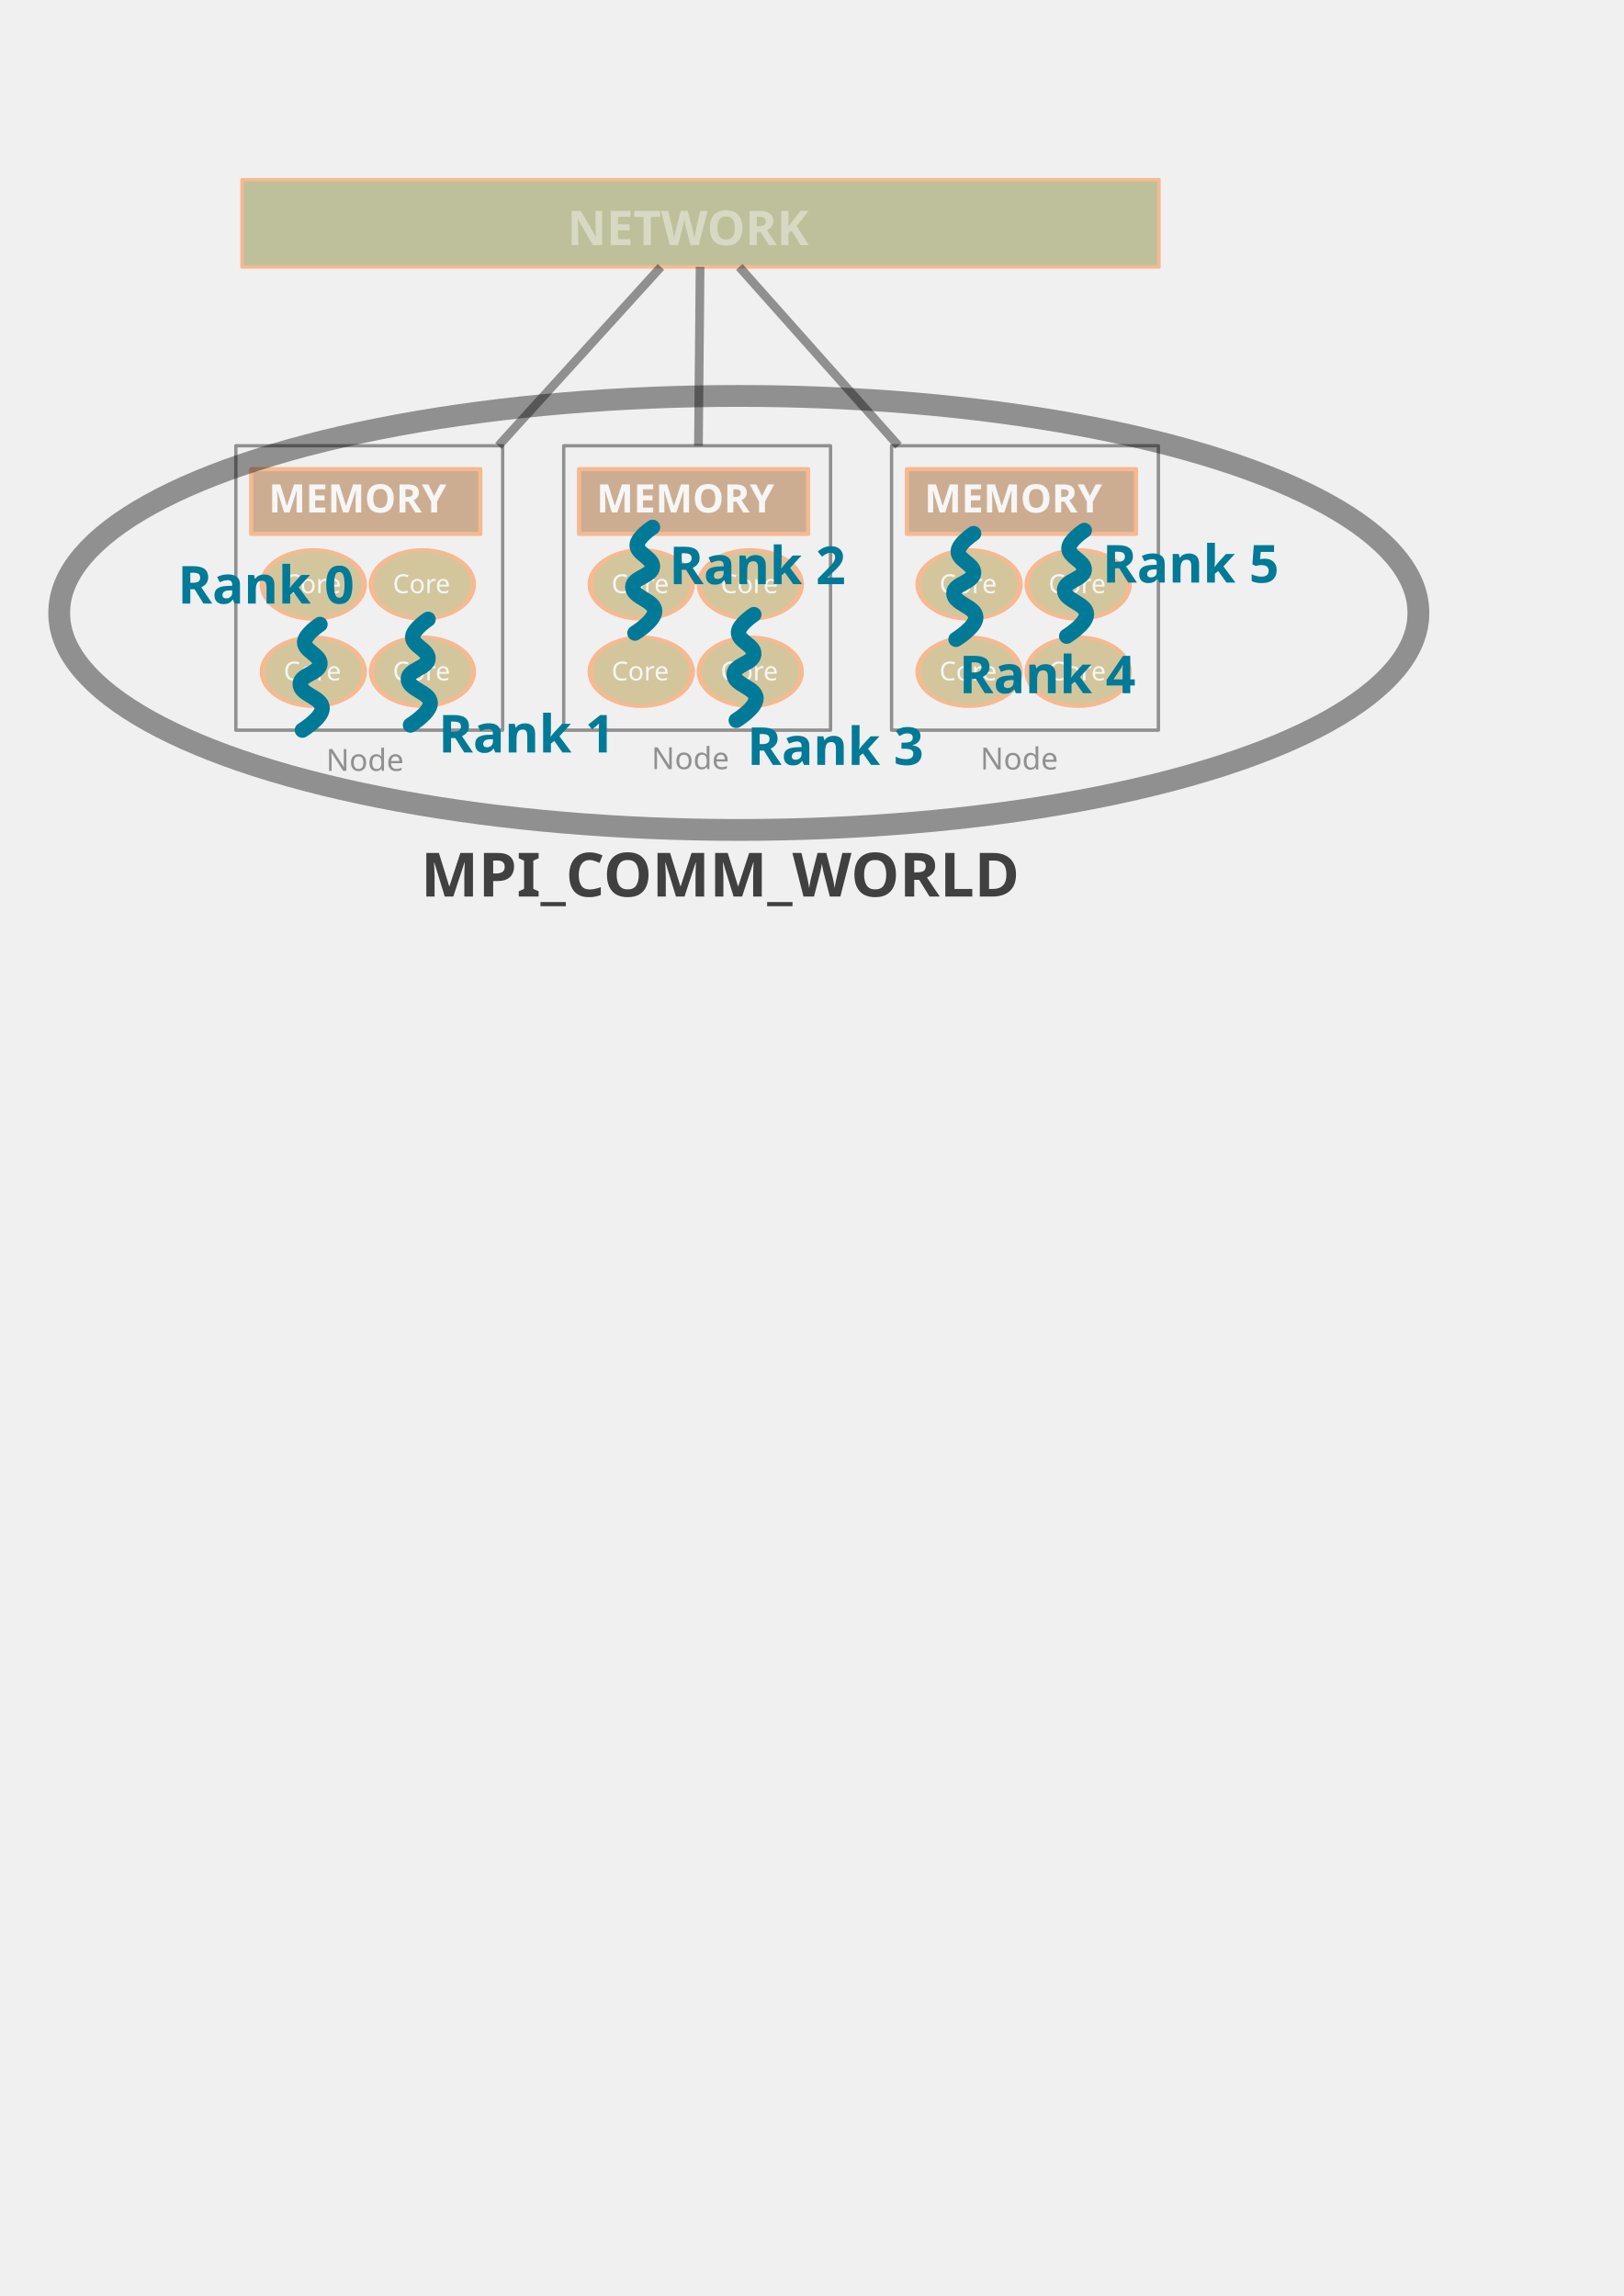
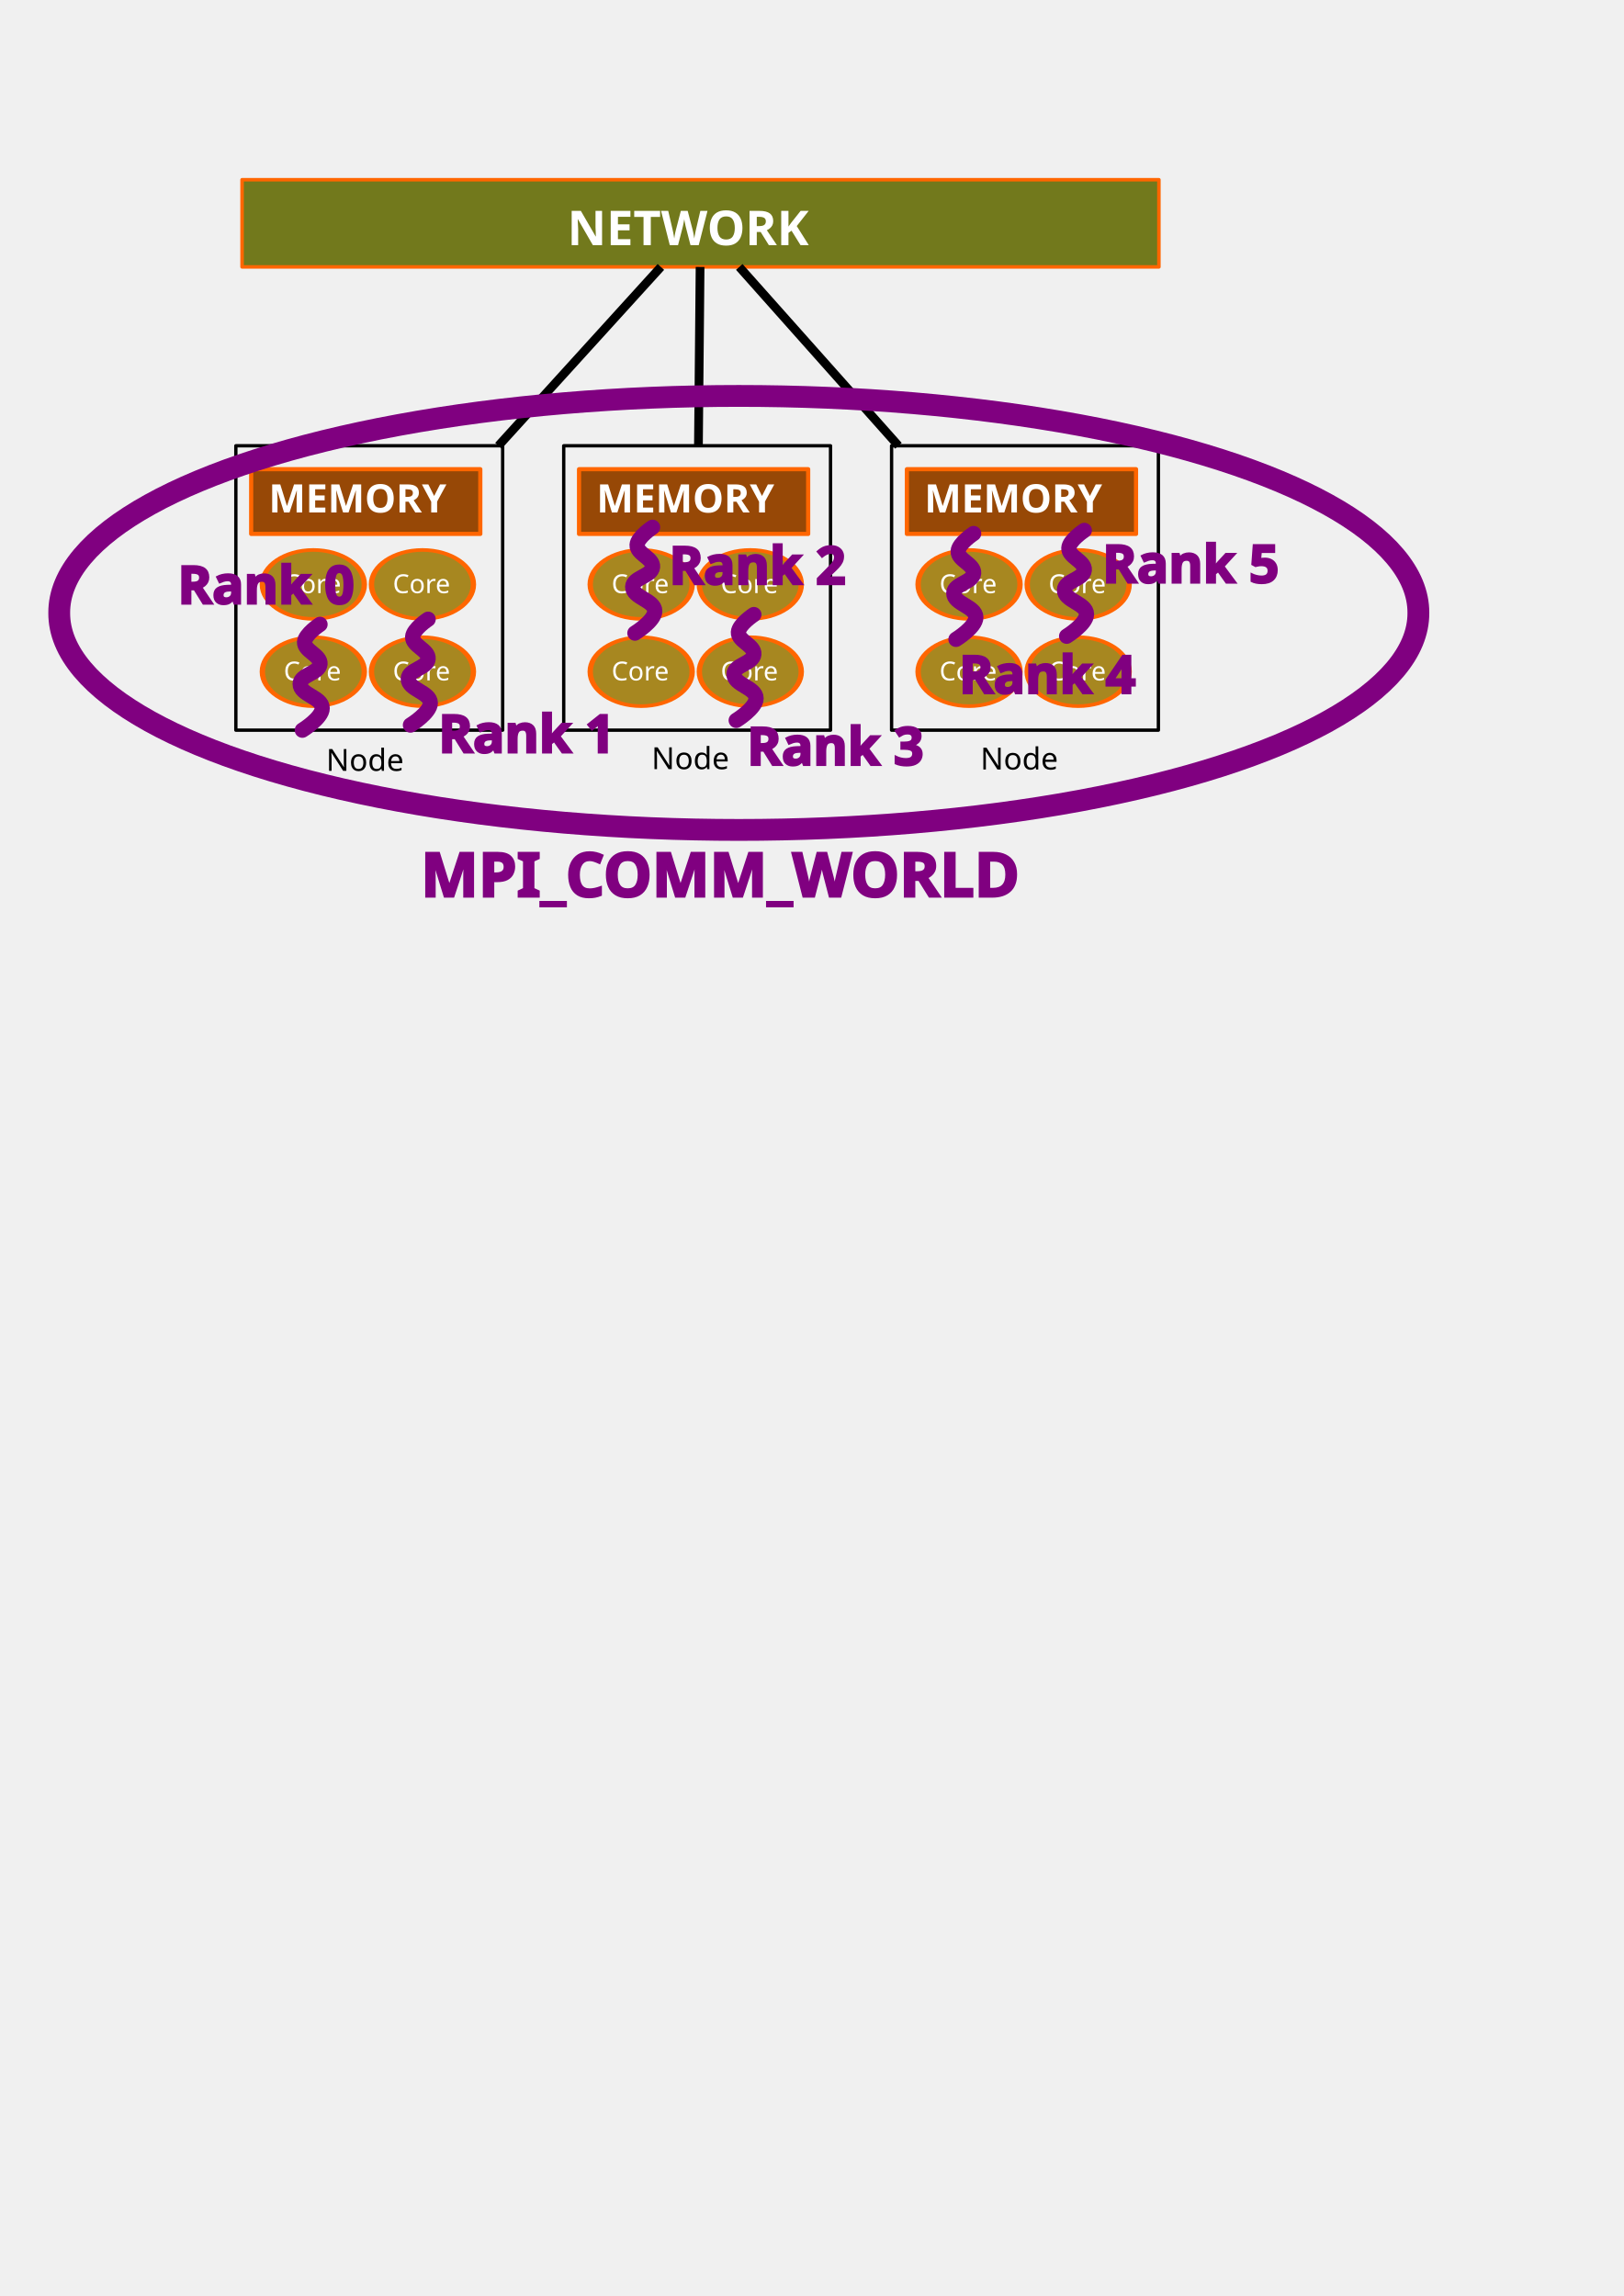
<svg xmlns="http://www.w3.org/2000/svg" width="744.094" height="1052.362" id="svg2" version="1.1">
  <defs id="defs4" />
  <g id="layer1">
-     <rect style="fill:#72791c;fill-opacity:1;fill-rule:evenodd;stroke:#ff6600;stroke-width:1.608;stroke-linecap:round;stroke-linejoin:round;stroke-miterlimit:4;stroke-opacity:1;stroke-dasharray:none;stroke-dashoffset:0;opacity:0.4" id="rect2987" width="420.165" height="39.962" x="110.928" y="82.381" />
-     <text xml:space="preserve" style="font-size:22px;font-style:normal;font-weight:bold;line-height:125%;letter-spacing:0px;word-spacing:0px;fill:#ffffff;fill-opacity:1;stroke:none;font-family:Sans;-inkscape-font-specification:Sans Bold;opacity:0.4" x="260" y="112.362" id="text2989">
+     <rect style="fill:#72791c;fill-opacity:1;fill-rule:evenodd;stroke:#ff6600;stroke-width:1.608;stroke-linecap:round;stroke-linejoin:round;stroke-miterlimit:4;stroke-opacity:1;stroke-dasharray:none;stroke-dashoffset:0;opacity:1" id="rect2987" width="420.165" height="39.962" x="110.928" y="82.381" />
+     <text xml:space="preserve" style="font-size:22px;font-style:normal;font-weight:bold;line-height:125%;letter-spacing:0px;word-spacing:0px;fill:#ffffff;fill-opacity:1;stroke:none;font-family:Sans;-inkscape-font-specification:Sans Bold;opacity:1" x="260" y="112.362" id="text2989">
      <tspan id="tspan2991" x="260" y="112.362">NETWORK</tspan>
    </text>
-     <g id="g3953" transform="translate(0,-0.5050659)" style="opacity:0.4">
+     <g id="g3953" transform="translate(0,-0.5050659)" style="opacity:1">
      <rect y="215.564" x="115.1" height="29.658" width="105.013" id="rect2993" style="fill:#974806;fill-opacity:1;fill-rule:evenodd;stroke:#ff6600;stroke-width:1.912;stroke-linecap:round;stroke-linejoin:round;stroke-miterlimit:4;stroke-opacity:1;stroke-dasharray:none;stroke-dashoffset:0" />
      <text id="text2995" y="235.393" x="123.112" style="font-size:18px;font-style:normal;font-weight:bold;line-height:125%;letter-spacing:0px;word-spacing:0px;fill:#ffffff;fill-opacity:1;stroke:none;font-family:Sans;-inkscape-font-specification:Sans Bold" xml:space="preserve">
        <tspan y="235.393" x="123.112" id="tspan2997">MEMORY</tspan>
      </text>
      <g transform="translate(0,-40)" id="g3005">
        <path style="fill:#a78720;fill-opacity:1;fill-rule:evenodd;stroke:#ff6600;stroke-width:1.57;stroke-linecap:round;stroke-linejoin:round;stroke-miterlimit:4;stroke-opacity:1;stroke-dasharray:none;stroke-dashoffset:0" id="path2999" d="m 150,307.362 c 0,8.284 -6.716,15 -15,15 -8.284,0 -15,-6.716 -15,-15 0,-8.284 6.716,-15 15,-15 8.284,0 15,6.716 15,15 z" transform="matrix(1.557738,0,0,1.052662,-66.70839,-15.17619)" />
        <text xml:space="preserve" style="font-size:12px;font-style:normal;font-weight:normal;line-height:125%;letter-spacing:0px;word-spacing:0px;fill:#ffffff;fill-opacity:1;stroke:none;font-family:Sans" x="130" y="312.362" id="text3001">
          <tspan id="tspan3003" x="130" y="312.362">Core</tspan>
        </text>
      </g>
      <g transform="translate(50,-40)" id="g3005-2">
        <path style="fill:#a78720;fill-opacity:1;fill-rule:evenodd;stroke:#ff6600;stroke-width:1.57;stroke-linecap:round;stroke-linejoin:round;stroke-miterlimit:4;stroke-opacity:1;stroke-dasharray:none;stroke-dashoffset:0" id="path2999-6" d="m 150,307.362 c 0,8.284 -6.716,15 -15,15 -8.284,0 -15,-6.716 -15,-15 0,-8.284 6.716,-15 15,-15 8.284,0 15,6.716 15,15 z" transform="matrix(1.557738,0,0,1.052662,-66.70839,-15.17619)" />
        <text xml:space="preserve" style="font-size:12px;font-style:normal;font-weight:normal;line-height:125%;letter-spacing:0px;word-spacing:0px;fill:#ffffff;fill-opacity:1;stroke:none;font-family:Sans" x="130" y="312.362" id="text3001-8">
          <tspan id="tspan3003-0" x="130" y="312.362">Core</tspan>
        </text>
      </g>
      <g id="g3005-1">
        <path style="fill:#a78720;fill-opacity:1;fill-rule:evenodd;stroke:#ff6600;stroke-width:1.57;stroke-linecap:round;stroke-linejoin:round;stroke-miterlimit:4;stroke-opacity:1;stroke-dasharray:none;stroke-dashoffset:0" id="path2999-8" d="m 150,307.362 c 0,8.284 -6.716,15 -15,15 -8.284,0 -15,-6.716 -15,-15 0,-8.284 6.716,-15 15,-15 8.284,0 15,6.716 15,15 z" transform="matrix(1.557738,0,0,1.052662,-66.70839,-15.17619)" />
        <text xml:space="preserve" style="font-size:12px;font-style:normal;font-weight:normal;line-height:125%;letter-spacing:0px;word-spacing:0px;fill:#ffffff;fill-opacity:1;stroke:none;font-family:Sans" x="130" y="312.362" id="text3001-2">
          <tspan id="tspan3003-03" x="130" y="312.362">Core</tspan>
        </text>
      </g>
      <g transform="translate(50,0)" id="g3005-3">
        <path style="fill:#a78720;fill-opacity:1;fill-rule:evenodd;stroke:#ff6600;stroke-width:1.57;stroke-linecap:round;stroke-linejoin:round;stroke-miterlimit:4;stroke-opacity:1;stroke-dasharray:none;stroke-dashoffset:0" id="path2999-5" d="m 150,307.362 c 0,8.284 -6.716,15 -15,15 -8.284,0 -15,-6.716 -15,-15 0,-8.284 6.716,-15 15,-15 8.284,0 15,6.716 15,15 z" transform="matrix(1.557738,0,0,1.052662,-66.70839,-15.17619)" />
        <text xml:space="preserve" style="font-size:12px;font-style:normal;font-weight:normal;line-height:125%;letter-spacing:0px;word-spacing:0px;fill:#ffffff;fill-opacity:1;stroke:none;font-family:Sans" x="130" y="312.362" id="text3001-7">
          <tspan id="tspan3003-3" x="130" y="312.362">Core</tspan>
        </text>
      </g>
      <rect y="204.824" x="108.086" height="130.35" width="122.269" id="rect3063" style="fill:none;stroke:#000000;stroke-width:1.53;stroke-linecap:round;stroke-linejoin:round;stroke-miterlimit:4;stroke-opacity:1;stroke-dasharray:none;stroke-dashoffset:0" />
    </g>
-     <g id="g3975" transform="translate(-1.757629,0)" style="opacity:0.4">
+     <g id="g3975" transform="translate(-1.757629,0)" style="opacity:1">
      <rect y="215.059" x="267.108" height="29.658" width="105.013" id="rect2993-2" style="fill:#974806;fill-opacity:1;fill-rule:evenodd;stroke:#ff6600;stroke-width:1.912;stroke-linecap:round;stroke-linejoin:round;stroke-miterlimit:4;stroke-opacity:1;stroke-dasharray:none;stroke-dashoffset:0" />
      <text id="text2995-7" y="234.888" x="275.119" style="font-size:18px;font-style:normal;font-weight:bold;line-height:125%;letter-spacing:0px;word-spacing:0px;fill:#ffffff;fill-opacity:1;stroke:none;font-family:Sans;-inkscape-font-specification:Sans Bold" xml:space="preserve">
        <tspan y="234.888" x="275.119" id="tspan2997-1">MEMORY</tspan>
      </text>
      <g transform="translate(152.0077,-40.50508)" id="g3005-18">
        <path style="fill:#a78720;fill-opacity:1;fill-rule:evenodd;stroke:#ff6600;stroke-width:1.57;stroke-linecap:round;stroke-linejoin:round;stroke-miterlimit:4;stroke-opacity:1;stroke-dasharray:none;stroke-dashoffset:0" id="path2999-3" d="m 150,307.362 c 0,8.284 -6.716,15 -15,15 -8.284,0 -15,-6.716 -15,-15 0,-8.284 6.716,-15 15,-15 8.284,0 15,6.716 15,15 z" transform="matrix(1.557738,0,0,1.052662,-66.70839,-15.17619)" />
        <text xml:space="preserve" style="font-size:12px;font-style:normal;font-weight:normal;line-height:125%;letter-spacing:0px;word-spacing:0px;fill:#ffffff;fill-opacity:1;stroke:none;font-family:Sans" x="130" y="312.362" id="text3001-6">
          <tspan id="tspan3003-1" x="130" y="312.362">Core</tspan>
        </text>
      </g>
      <g transform="translate(202.0077,-40.50508)" id="g3005-2-3">
        <path style="fill:#a78720;fill-opacity:1;fill-rule:evenodd;stroke:#ff6600;stroke-width:1.57;stroke-linecap:round;stroke-linejoin:round;stroke-miterlimit:4;stroke-opacity:1;stroke-dasharray:none;stroke-dashoffset:0" id="path2999-6-2" d="m 150,307.362 c 0,8.284 -6.716,15 -15,15 -8.284,0 -15,-6.716 -15,-15 0,-8.284 6.716,-15 15,-15 8.284,0 15,6.716 15,15 z" transform="matrix(1.557738,0,0,1.052662,-66.70839,-15.17619)" />
        <text xml:space="preserve" style="font-size:12px;font-style:normal;font-weight:normal;line-height:125%;letter-spacing:0px;word-spacing:0px;fill:#ffffff;fill-opacity:1;stroke:none;font-family:Sans" x="130" y="312.362" id="text3001-8-0">
          <tspan id="tspan3003-0-9" x="130" y="312.362">Core</tspan>
        </text>
      </g>
      <g id="g3005-1-0" transform="translate(152.0077,-0.5050803)">
        <path style="fill:#a78720;fill-opacity:1;fill-rule:evenodd;stroke:#ff6600;stroke-width:1.57;stroke-linecap:round;stroke-linejoin:round;stroke-miterlimit:4;stroke-opacity:1;stroke-dasharray:none;stroke-dashoffset:0" id="path2999-8-0" d="m 150,307.362 c 0,8.284 -6.716,15 -15,15 -8.284,0 -15,-6.716 -15,-15 0,-8.284 6.716,-15 15,-15 8.284,0 15,6.716 15,15 z" transform="matrix(1.557738,0,0,1.052662,-66.70839,-15.17619)" />
        <text xml:space="preserve" style="font-size:12px;font-style:normal;font-weight:normal;line-height:125%;letter-spacing:0px;word-spacing:0px;fill:#ffffff;fill-opacity:1;stroke:none;font-family:Sans" x="130" y="312.362" id="text3001-2-1">
          <tspan id="tspan3003-03-2" x="130" y="312.362">Core</tspan>
        </text>
      </g>
      <g transform="translate(202.0077,-0.5050803)" id="g3005-3-5">
        <path style="fill:#a78720;fill-opacity:1;fill-rule:evenodd;stroke:#ff6600;stroke-width:1.57;stroke-linecap:round;stroke-linejoin:round;stroke-miterlimit:4;stroke-opacity:1;stroke-dasharray:none;stroke-dashoffset:0" id="path2999-5-5" d="m 150,307.362 c 0,8.284 -6.716,15 -15,15 -8.284,0 -15,-6.716 -15,-15 0,-8.284 6.716,-15 15,-15 8.284,0 15,6.716 15,15 z" transform="matrix(1.557738,0,0,1.052662,-66.70839,-15.17619)" />
        <text xml:space="preserve" style="font-size:12px;font-style:normal;font-weight:normal;line-height:125%;letter-spacing:0px;word-spacing:0px;fill:#ffffff;fill-opacity:1;stroke:none;font-family:Sans" x="130" y="312.362" id="text3001-7-4">
          <tspan id="tspan3003-3-1" x="130" y="312.362">Core</tspan>
        </text>
      </g>
      <rect y="204.319" x="260.094" height="130.35" width="122.269" id="rect3063-5" style="fill:none;stroke:#000000;stroke-width:1.53;stroke-linecap:round;stroke-linejoin:round;stroke-miterlimit:4;stroke-opacity:1;stroke-dasharray:none;stroke-dashoffset:0" />
    </g>
-     <g id="g3997" transform="translate(0,-1.010132)" style="opacity:0.4">
+     <g id="g3997" transform="translate(0,-1.010132)" style="opacity:1">
      <rect y="216.069" x="415.6" height="29.658" width="105.013" id="rect2993-6" style="fill:#974806;fill-opacity:1;fill-rule:evenodd;stroke:#ff6600;stroke-width:1.912;stroke-linecap:round;stroke-linejoin:round;stroke-miterlimit:4;stroke-opacity:1;stroke-dasharray:none;stroke-dashoffset:0" />
      <text id="text2995-3" y="235.898" x="423.612" style="font-size:18px;font-style:normal;font-weight:bold;line-height:125%;letter-spacing:0px;word-spacing:0px;fill:#ffffff;fill-opacity:1;stroke:none;font-family:Sans;-inkscape-font-specification:Sans Bold" xml:space="preserve">
        <tspan y="235.898" x="423.612" id="tspan2997-4">MEMORY</tspan>
      </text>
      <g transform="translate(300.5001,-39.49493)" id="g3005-8">
        <path style="fill:#a78720;fill-opacity:1;fill-rule:evenodd;stroke:#ff6600;stroke-width:1.57;stroke-linecap:round;stroke-linejoin:round;stroke-miterlimit:4;stroke-opacity:1;stroke-dasharray:none;stroke-dashoffset:0" id="path2999-59" d="m 150,307.362 c 0,8.284 -6.716,15 -15,15 -8.284,0 -15,-6.716 -15,-15 0,-8.284 6.716,-15 15,-15 8.284,0 15,6.716 15,15 z" transform="matrix(1.557738,0,0,1.052662,-66.70839,-15.17619)" />
        <text xml:space="preserve" style="font-size:12px;font-style:normal;font-weight:normal;line-height:125%;letter-spacing:0px;word-spacing:0px;fill:#ffffff;fill-opacity:1;stroke:none;font-family:Sans" x="130" y="312.362" id="text3001-4">
          <tspan id="tspan3003-2" x="130" y="312.362">Core</tspan>
        </text>
      </g>
      <g transform="translate(350.5001,-39.49493)" id="g3005-2-7">
        <path style="fill:#a78720;fill-opacity:1;fill-rule:evenodd;stroke:#ff6600;stroke-width:1.57;stroke-linecap:round;stroke-linejoin:round;stroke-miterlimit:4;stroke-opacity:1;stroke-dasharray:none;stroke-dashoffset:0" id="path2999-6-7" d="m 150,307.362 c 0,8.284 -6.716,15 -15,15 -8.284,0 -15,-6.716 -15,-15 0,-8.284 6.716,-15 15,-15 8.284,0 15,6.716 15,15 z" transform="matrix(1.557738,0,0,1.052662,-66.70839,-15.17619)" />
        <text xml:space="preserve" style="font-size:12px;font-style:normal;font-weight:normal;line-height:125%;letter-spacing:0px;word-spacing:0px;fill:#ffffff;fill-opacity:1;stroke:none;font-family:Sans" x="130" y="312.362" id="text3001-8-4">
          <tspan id="tspan3003-0-6" x="130" y="312.362">Core</tspan>
        </text>
      </g>
      <g id="g3005-1-8" transform="translate(300.5001,0.5050749)">
        <path style="fill:#a78720;fill-opacity:1;fill-rule:evenodd;stroke:#ff6600;stroke-width:1.57;stroke-linecap:round;stroke-linejoin:round;stroke-miterlimit:4;stroke-opacity:1;stroke-dasharray:none;stroke-dashoffset:0" id="path2999-8-5" d="m 150,307.362 c 0,8.284 -6.716,15 -15,15 -8.284,0 -15,-6.716 -15,-15 0,-8.284 6.716,-15 15,-15 8.284,0 15,6.716 15,15 z" transform="matrix(1.557738,0,0,1.052662,-66.70839,-15.17619)" />
        <text xml:space="preserve" style="font-size:12px;font-style:normal;font-weight:normal;line-height:125%;letter-spacing:0px;word-spacing:0px;fill:#ffffff;fill-opacity:1;stroke:none;font-family:Sans" x="130" y="312.362" id="text3001-2-4">
          <tspan id="tspan3003-03-3" x="130" y="312.362">Core</tspan>
        </text>
      </g>
      <g transform="translate(350.5001,0.5050749)" id="g3005-3-3">
        <path style="fill:#a78720;fill-opacity:1;fill-rule:evenodd;stroke:#ff6600;stroke-width:1.57;stroke-linecap:round;stroke-linejoin:round;stroke-miterlimit:4;stroke-opacity:1;stroke-dasharray:none;stroke-dashoffset:0" id="path2999-5-8" d="m 150,307.362 c 0,8.284 -6.716,15 -15,15 -8.284,0 -15,-6.716 -15,-15 0,-8.284 6.716,-15 15,-15 8.284,0 15,6.716 15,15 z" transform="matrix(1.557738,0,0,1.052662,-66.70839,-15.17619)" />
        <text xml:space="preserve" style="font-size:12px;font-style:normal;font-weight:normal;line-height:125%;letter-spacing:0px;word-spacing:0px;fill:#ffffff;fill-opacity:1;stroke:none;font-family:Sans" x="130" y="312.362" id="text3001-7-6">
          <tspan id="tspan3003-3-5" x="130" y="312.362">Core</tspan>
        </text>
      </g>
      <rect y="205.329" x="408.586" height="130.35" width="122.269" id="rect3063-0" style="fill:none;stroke:#000000;stroke-width:1.53;stroke-linecap:round;stroke-linejoin:round;stroke-miterlimit:4;stroke-opacity:1;stroke-dasharray:none;stroke-dashoffset:0" />
    </g>
-     <path style="fill:none;stroke:#000000;stroke-width:4;stroke-linecap:butt;stroke-linejoin:miter;stroke-miterlimit:4;stroke-opacity:1;stroke-dasharray:none;opacity:0.4" d="m 228.413,204.319 74.451,-81.976" id="path4019" />
-     <path style="fill:none;stroke:#000000;stroke-width:4;stroke-linecap:butt;stroke-linejoin:miter;stroke-miterlimit:4;stroke-opacity:1;stroke-dasharray:none;opacity:0.4" d="m 320.071,204.319 0.755,-81.976" id="path4021" />
-     <path style="fill:#974806;stroke:#000000;stroke-width:4;stroke-linecap:butt;stroke-linejoin:miter;stroke-miterlimit:4;stroke-opacity:1;stroke-dasharray:none;opacity:0.4" d="M 411.729,204.319 338.789,122.343" id="path4023" />
-     <text xml:space="preserve" style="font-size:14px;font-style:normal;font-weight:normal;line-height:125%;letter-spacing:0px;word-spacing:0px;fill:#000000;fill-opacity:1;stroke:none;font-family:Sans;opacity:0.4" x="149.442" y="353.316" id="text4025">
+     <path style="opacity:1;fill:none;stroke:#000000;stroke-width:4;stroke-linecap:butt;stroke-linejoin:miter;stroke-miterlimit:4;stroke-opacity:1;stroke-dasharray:none" d="m 228.413,204.319 74.451,-81.976" id="path4019" />
+     <path style="opacity:1;fill:none;stroke:#000000;stroke-width:4;stroke-linecap:butt;stroke-linejoin:miter;stroke-miterlimit:4;stroke-opacity:1;stroke-dasharray:none" d="m 320.071,204.319 0.755,-81.976" id="path4021" />
+     <path style="opacity:1;fill:#974806;stroke:#000000;stroke-width:4;stroke-linecap:butt;stroke-linejoin:miter;stroke-miterlimit:4;stroke-opacity:1;stroke-dasharray:none" d="M 411.729,204.319 338.789,122.343" id="path4023" />
+     <text xml:space="preserve" style="font-size:14px;font-style:normal;font-weight:normal;line-height:125%;letter-spacing:0px;word-spacing:0px;fill:#000000;fill-opacity:1;stroke:none;font-family:Sans;opacity:1" x="149.442" y="353.316" id="text4025">
      <tspan id="tspan4027" x="149.442" y="353.316">Node</tspan>
    </text>
-     <text xml:space="preserve" style="font-size:14px;font-style:normal;font-weight:normal;line-height:125%;letter-spacing:0px;word-spacing:0px;fill:#000000;fill-opacity:1;stroke:none;font-family:Sans;opacity:0.4" x="298.567" y="352.536" id="text4025-5">
+     <text xml:space="preserve" style="font-size:14px;font-style:normal;font-weight:normal;line-height:125%;letter-spacing:0px;word-spacing:0px;fill:#000000;fill-opacity:1;stroke:none;font-family:Sans;opacity:1" x="298.567" y="352.536" id="text4025-5">
      <tspan id="tspan4027-7" x="298.567" y="352.536">Node</tspan>
    </text>
-     <text xml:space="preserve" style="font-size:14px;font-style:normal;font-weight:normal;line-height:125%;letter-spacing:0px;word-spacing:0px;fill:#000000;fill-opacity:1;stroke:none;font-family:Sans;opacity:0.4" x="449.283" y="352.698" id="text4025-2">
+     <text xml:space="preserve" style="font-size:14px;font-style:normal;font-weight:normal;line-height:125%;letter-spacing:0px;word-spacing:0px;fill:#000000;fill-opacity:1;stroke:none;font-family:Sans;opacity:1" x="449.283" y="352.698" id="text4025-2">
      <tspan id="tspan4027-8" x="449.283" y="352.698">Node</tspan>
    </text>
-     <path style="fill:none;stroke:#007a96;stroke-width:7;stroke-linecap:round;stroke-linejoin:round;stroke-miterlimit:4;stroke-opacity:1;stroke-dasharray:none" d="m 146.645,286.181 c 0,0 -6.878,4.507 -7.071,8.081 -0.222,4.104 7.43,6.007 7.071,10.102 -0.374,4.269 -8.989,4.807 -9.091,9.091 -0.119,5.004 10.089,6.106 10.102,11.112 0.011,4.53 -9.091,10.102 -9.091,10.102" id="path4097" />
-     <path style="fill:none;stroke:#007a96;stroke-width:7;stroke-linecap:round;stroke-linejoin:round;stroke-miterlimit:4;stroke-opacity:1;stroke-dasharray:none" d="m 196.184,283.833 c 0,0 -6.878,4.507 -7.071,8.081 -0.222,4.104 7.43,6.007 7.071,10.102 -0.374,4.269 -8.989,4.807 -9.091,9.091 -0.119,5.004 10.089,6.106 10.102,11.112 0.011,4.53 -9.091,10.102 -9.091,10.102" id="path4097-9" />
-     <path style="fill:none;stroke:#007a96;stroke-width:7;stroke-linecap:round;stroke-linejoin:round;stroke-miterlimit:4;stroke-opacity:1;stroke-dasharray:none" d="m 299.041,241.69 c 0,0 -6.878,4.507 -7.071,8.081 -0.222,4.104 7.43,6.007 7.071,10.102 -0.374,4.269 -8.989,4.807 -9.091,9.091 -0.119,5.004 10.089,6.106 10.102,11.112 0.011,4.53 -9.091,10.102 -9.091,10.102" id="path4097-7" />
-     <path style="fill:none;stroke:#007a96;stroke-width:7;stroke-linecap:round;stroke-linejoin:round;stroke-miterlimit:4;stroke-opacity:1;stroke-dasharray:none" d="m 345.47,281.69 c 0,0 -6.878,4.507 -7.071,8.081 -0.222,4.104 7.43,6.007 7.071,10.102 -0.374,4.269 -8.989,4.807 -9.091,9.091 -0.119,5.004 10.089,6.106 10.102,11.112 0.011,4.53 -9.091,10.102 -9.091,10.102" id="path4097-6" />
-     <path style="fill:none;stroke:#007a96;stroke-width:7;stroke-linecap:round;stroke-linejoin:round;stroke-miterlimit:4;stroke-opacity:1;stroke-dasharray:none" d="m 446.184,244.547 c 0,0 -6.878,4.507 -7.071,8.081 -0.222,4.104 7.43,6.007 7.071,10.102 -0.374,4.269 -8.989,4.807 -9.091,9.091 -0.119,5.004 10.089,6.106 10.102,11.112 0.011,4.53 -9.091,10.102 -9.091,10.102" id="path4097-5" />
-     <path style="fill:none;stroke:#007a96;stroke-width:7;stroke-linecap:round;stroke-linejoin:round;stroke-miterlimit:4;stroke-opacity:1;stroke-dasharray:none" d="m 496.898,243.119 c 0,0 -6.878,4.507 -7.071,8.081 -0.222,4.104 7.43,6.007 7.071,10.102 -0.374,4.269 -8.989,4.807 -9.091,9.091 -0.119,5.004 10.089,6.106 10.102,11.112 0.011,4.53 -9.091,10.102 -9.091,10.102" id="path4097-91" />
-     <text xml:space="preserve" style="font-size:24px;font-style:normal;font-weight:bold;line-height:125%;letter-spacing:0px;word-spacing:0px;fill:#007a96;fill-opacity:1;stroke:none;font-family:Sans;-inkscape-font-specification:Sans Bold" x="81.429" y="276.648" id="text3172">
+     <path style="fill:none;stroke:#800080;stroke-width:7;stroke-linecap:round;stroke-linejoin:round;stroke-miterlimit:4;stroke-opacity:1;stroke-dasharray:none;opacity:1" d="m 146.645,286.181 c 0,0 -6.878,4.507 -7.071,8.081 -0.222,4.104 7.43,6.007 7.071,10.102 -0.374,4.269 -8.989,4.807 -9.091,9.091 -0.119,5.004 10.089,6.106 10.102,11.112 0.011,4.53 -9.091,10.102 -9.091,10.102" id="path4097" />
+     <path style="fill:none;stroke:#800080;stroke-width:7;stroke-linecap:round;stroke-linejoin:round;stroke-miterlimit:4;stroke-opacity:1;stroke-dasharray:none;opacity:1" d="m 196.184,283.833 c 0,0 -6.878,4.507 -7.071,8.081 -0.222,4.104 7.43,6.007 7.071,10.102 -0.374,4.269 -8.989,4.807 -9.091,9.091 -0.119,5.004 10.089,6.106 10.102,11.112 0.011,4.53 -9.091,10.102 -9.091,10.102" id="path4097-9" />
+     <path style="fill:none;stroke:#800080;stroke-width:7;stroke-linecap:round;stroke-linejoin:round;stroke-miterlimit:4;stroke-opacity:1;stroke-dasharray:none;opacity:1" d="m 299.041,241.69 c 0,0 -6.878,4.507 -7.071,8.081 -0.222,4.104 7.43,6.007 7.071,10.102 -0.374,4.269 -8.989,4.807 -9.091,9.091 -0.119,5.004 10.089,6.106 10.102,11.112 0.011,4.53 -9.091,10.102 -9.091,10.102" id="path4097-7" />
+     <path style="fill:none;stroke:#800080;stroke-width:7;stroke-linecap:round;stroke-linejoin:round;stroke-miterlimit:4;stroke-opacity:1;stroke-dasharray:none;opacity:1" d="m 345.47,281.69 c 0,0 -6.878,4.507 -7.071,8.081 -0.222,4.104 7.43,6.007 7.071,10.102 -0.374,4.269 -8.989,4.807 -9.091,9.091 -0.119,5.004 10.089,6.106 10.102,11.112 0.011,4.53 -9.091,10.102 -9.091,10.102" id="path4097-6" />
+     <path style="fill:none;stroke:#800080;stroke-width:7;stroke-linecap:round;stroke-linejoin:round;stroke-miterlimit:4;stroke-opacity:1;stroke-dasharray:none;opacity:1" d="m 446.184,244.547 c 0,0 -6.878,4.507 -7.071,8.081 -0.222,4.104 7.43,6.007 7.071,10.102 -0.374,4.269 -8.989,4.807 -9.091,9.091 -0.119,5.004 10.089,6.106 10.102,11.112 0.011,4.53 -9.091,10.102 -9.091,10.102" id="path4097-5" />
+     <path style="fill:none;stroke:#800080;stroke-width:7;stroke-linecap:round;stroke-linejoin:round;stroke-miterlimit:4;stroke-opacity:1;stroke-dasharray:none;opacity:1" d="m 496.898,243.119 c 0,0 -6.878,4.507 -7.071,8.081 -0.222,4.104 7.43,6.007 7.071,10.102 -0.374,4.269 -8.989,4.807 -9.091,9.091 -0.119,5.004 10.089,6.106 10.102,11.112 0.011,4.53 -9.091,10.102 -9.091,10.102" id="path4097-91" />
+     <text xml:space="preserve" style="font-size:24px;font-style:normal;font-weight:bold;line-height:125%;letter-spacing:0px;word-spacing:0px;fill:#800080;fill-opacity:1;stroke:#800080;font-family:Sans;-inkscape-font-specification:Sans Bold;opacity:1" x="81.429" y="276.648" id="text3172">
      <tspan id="tspan3174" x="81.429" y="276.648">Rank 0</tspan>
    </text>
-     <text xml:space="preserve" style="font-size:24px;font-style:normal;font-weight:bold;line-height:125%;letter-spacing:0px;word-spacing:0px;fill:#007a96;fill-opacity:1;stroke:none;font-family:Sans;-inkscape-font-specification:Sans Bold" x="200.918" y="344.881" id="text3172-3">
+     <text xml:space="preserve" style="font-size:24px;font-style:normal;font-weight:bold;line-height:125%;letter-spacing:0px;word-spacing:0px;fill:#800080;fill-opacity:1;stroke:#800080;font-family:Sans;-inkscape-font-specification:Sans Bold;opacity:1" x="200.918" y="344.881" id="text3172-3">
      <tspan id="tspan3174-1" x="200.918" y="344.881">Rank 1</tspan>
    </text>
-     <text xml:space="preserve" style="font-size:24px;font-style:normal;font-weight:bold;line-height:125%;letter-spacing:0px;word-spacing:0px;fill:#007a96;fill-opacity:1;stroke:none;font-family:Sans;-inkscape-font-specification:Sans Bold" x="306.632" y="267.738" id="text3172-9">
+     <text xml:space="preserve" style="font-size:24px;font-style:normal;font-weight:bold;line-height:125%;letter-spacing:0px;word-spacing:0px;fill:#800080;fill-opacity:1;stroke:#800080;font-family:Sans;-inkscape-font-specification:Sans Bold;opacity:1" x="306.632" y="267.738" id="text3172-9">
      <tspan id="tspan3174-6" x="306.632" y="267.738">Rank 2</tspan>
    </text>
-     <text xml:space="preserve" style="font-size:24px;font-style:normal;font-weight:bold;line-height:125%;letter-spacing:0px;word-spacing:0px;fill:#007a96;fill-opacity:1;stroke:none;font-family:Sans;-inkscape-font-specification:Sans Bold" x="342.346" y="350.595" id="text3172-2">
+     <text xml:space="preserve" style="font-size:24px;font-style:normal;font-weight:bold;line-height:125%;letter-spacing:0px;word-spacing:0px;fill:#800080;fill-opacity:1;stroke:#800080;font-family:Sans;-inkscape-font-specification:Sans Bold;opacity:1" x="342.346" y="350.595" id="text3172-2">
      <tspan id="tspan3174-3" x="342.346" y="350.595">Rank 3</tspan>
    </text>
-     <text xml:space="preserve" style="font-size:24px;font-style:normal;font-weight:bold;line-height:125%;letter-spacing:0px;word-spacing:0px;fill:#007a96;fill-opacity:1;stroke:none;font-family:Sans;-inkscape-font-specification:Sans Bold" x="439.489" y="317.738" id="text3172-2-4">
+     <text xml:space="preserve" style="font-size:24px;font-style:normal;font-weight:bold;line-height:125%;letter-spacing:0px;word-spacing:0px;fill:#800080;fill-opacity:1;stroke:#800080;font-family:Sans;-inkscape-font-specification:Sans Bold;opacity:1" x="439.489" y="317.738" id="text3172-2-4">
      <tspan id="tspan3174-3-3" x="439.489" y="317.738">Rank 4</tspan>
    </text>
-     <text xml:space="preserve" style="font-size:24px;font-style:normal;font-weight:bold;line-height:125%;letter-spacing:0px;word-spacing:0px;fill:#007a96;fill-opacity:1;stroke:none;font-family:Sans;-inkscape-font-specification:Sans Bold" x="505.203" y="267.024" id="text3172-2-3">
+     <text xml:space="preserve" style="font-size:24px;font-style:normal;font-weight:bold;line-height:125%;letter-spacing:0px;word-spacing:0px;fill:#800080;fill-opacity:1;stroke:#800080;font-family:Sans;-inkscape-font-specification:Sans Bold;opacity:1" x="505.203" y="267.024" id="text3172-2-3">
      <tspan id="tspan3174-3-6" x="505.203" y="267.024">Rank 5</tspan>
    </text>
-     <path style="opacity:0.4;fill:none;fill-opacity:1;fill-rule:evenodd;stroke:#000000;stroke-opacity:1;stroke-linejoin:round;stroke-width:10;stroke-miterlimit:4;stroke-dasharray:none" id="path3283" d="m 674.286,294.505 a 311.429,99.286 0 1 1 -622.857,0 311.429,99.286 0 1 1 622.857,0 z" transform="translate(-24.28571,-13.57143)" />
-     <text xml:space="preserve" style="font-size:28px;font-style:normal;font-weight:bold;line-height:125%;letter-spacing:0px;word-spacing:0px;fill:#404040;fill-opacity:1;stroke:none;font-family:Sans;-inkscape-font-specification:Sans Bold" x="192.857" y="410.934" id="text4053">
+     <path style="opacity:1;fill:none;fill-opacity:1;fill-rule:evenodd;stroke:#800080;stroke-opacity:1;stroke-linejoin:round;stroke-width:10;stroke-miterlimit:4;stroke-dasharray:none" id="path3283" d="m 674.286,294.505 a 311.429,99.286 0 1 1 -622.857,0 311.429,99.286 0 1 1 622.857,0 z" transform="translate(-24.28571,-13.57143)" />
+     <text xml:space="preserve" style="font-size:28px;font-style:normal;font-weight:bold;line-height:125%;letter-spacing:0px;word-spacing:0px;fill:#800080;fill-opacity:1;stroke:#800080;font-family:Sans;-inkscape-font-specification:Sans Bold;opacity:1" x="192.857" y="410.934" id="text4053">
      <tspan id="tspan4055" x="192.857" y="410.934">MPI_COMM_WORLD</tspan>
    </text>
  </g>
</svg>
